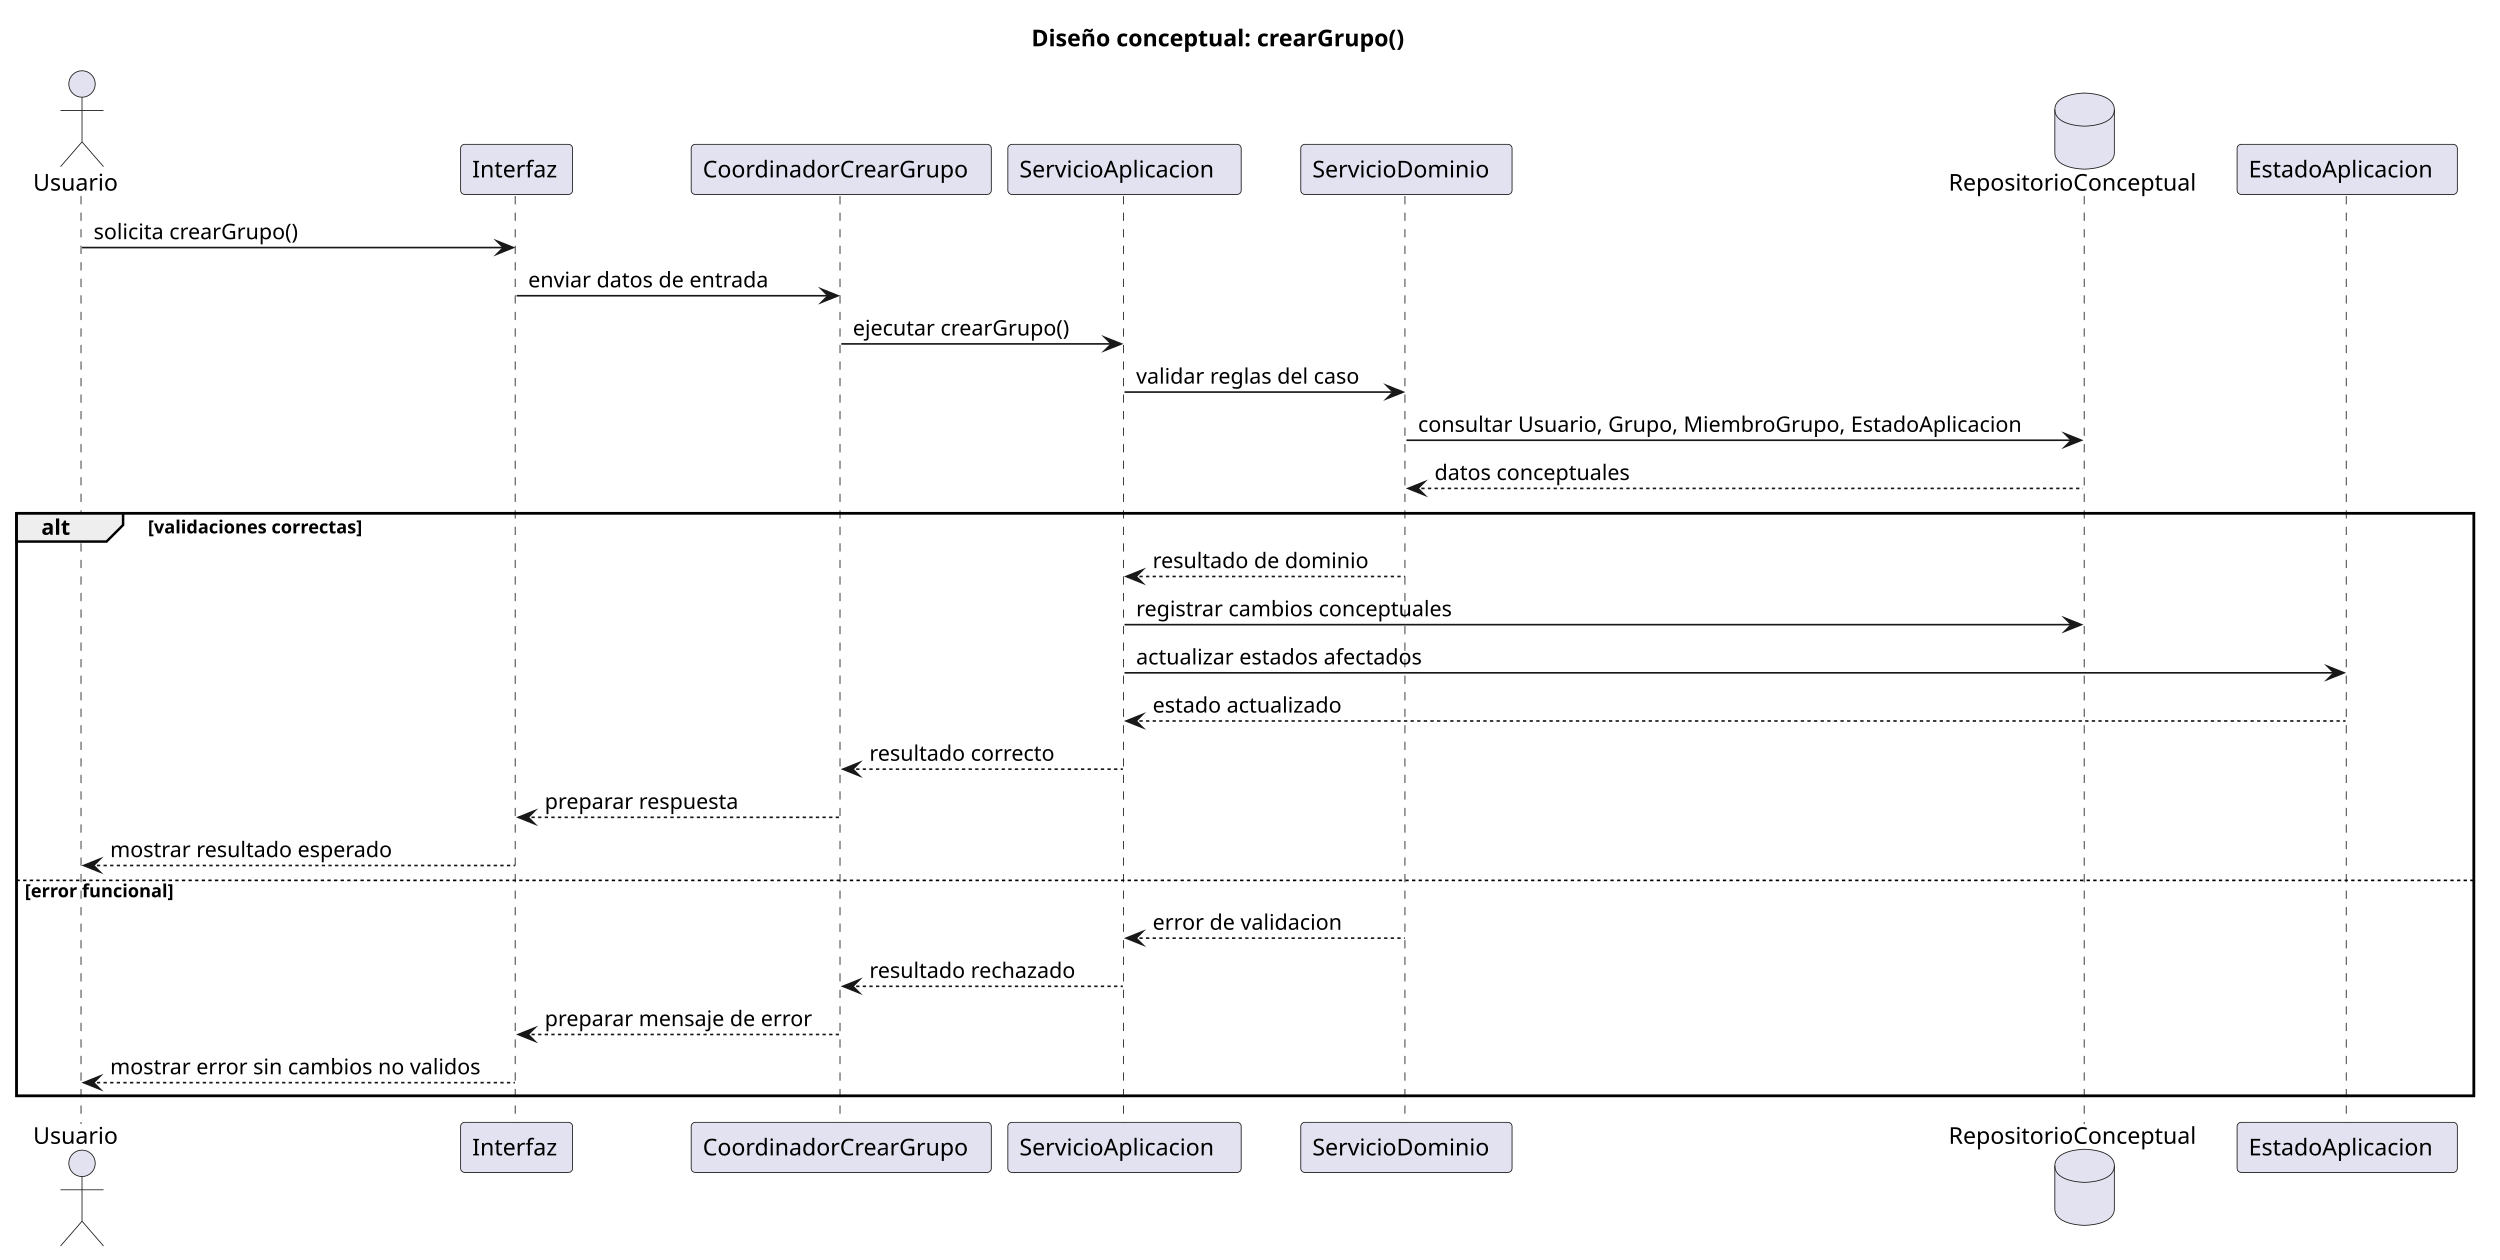
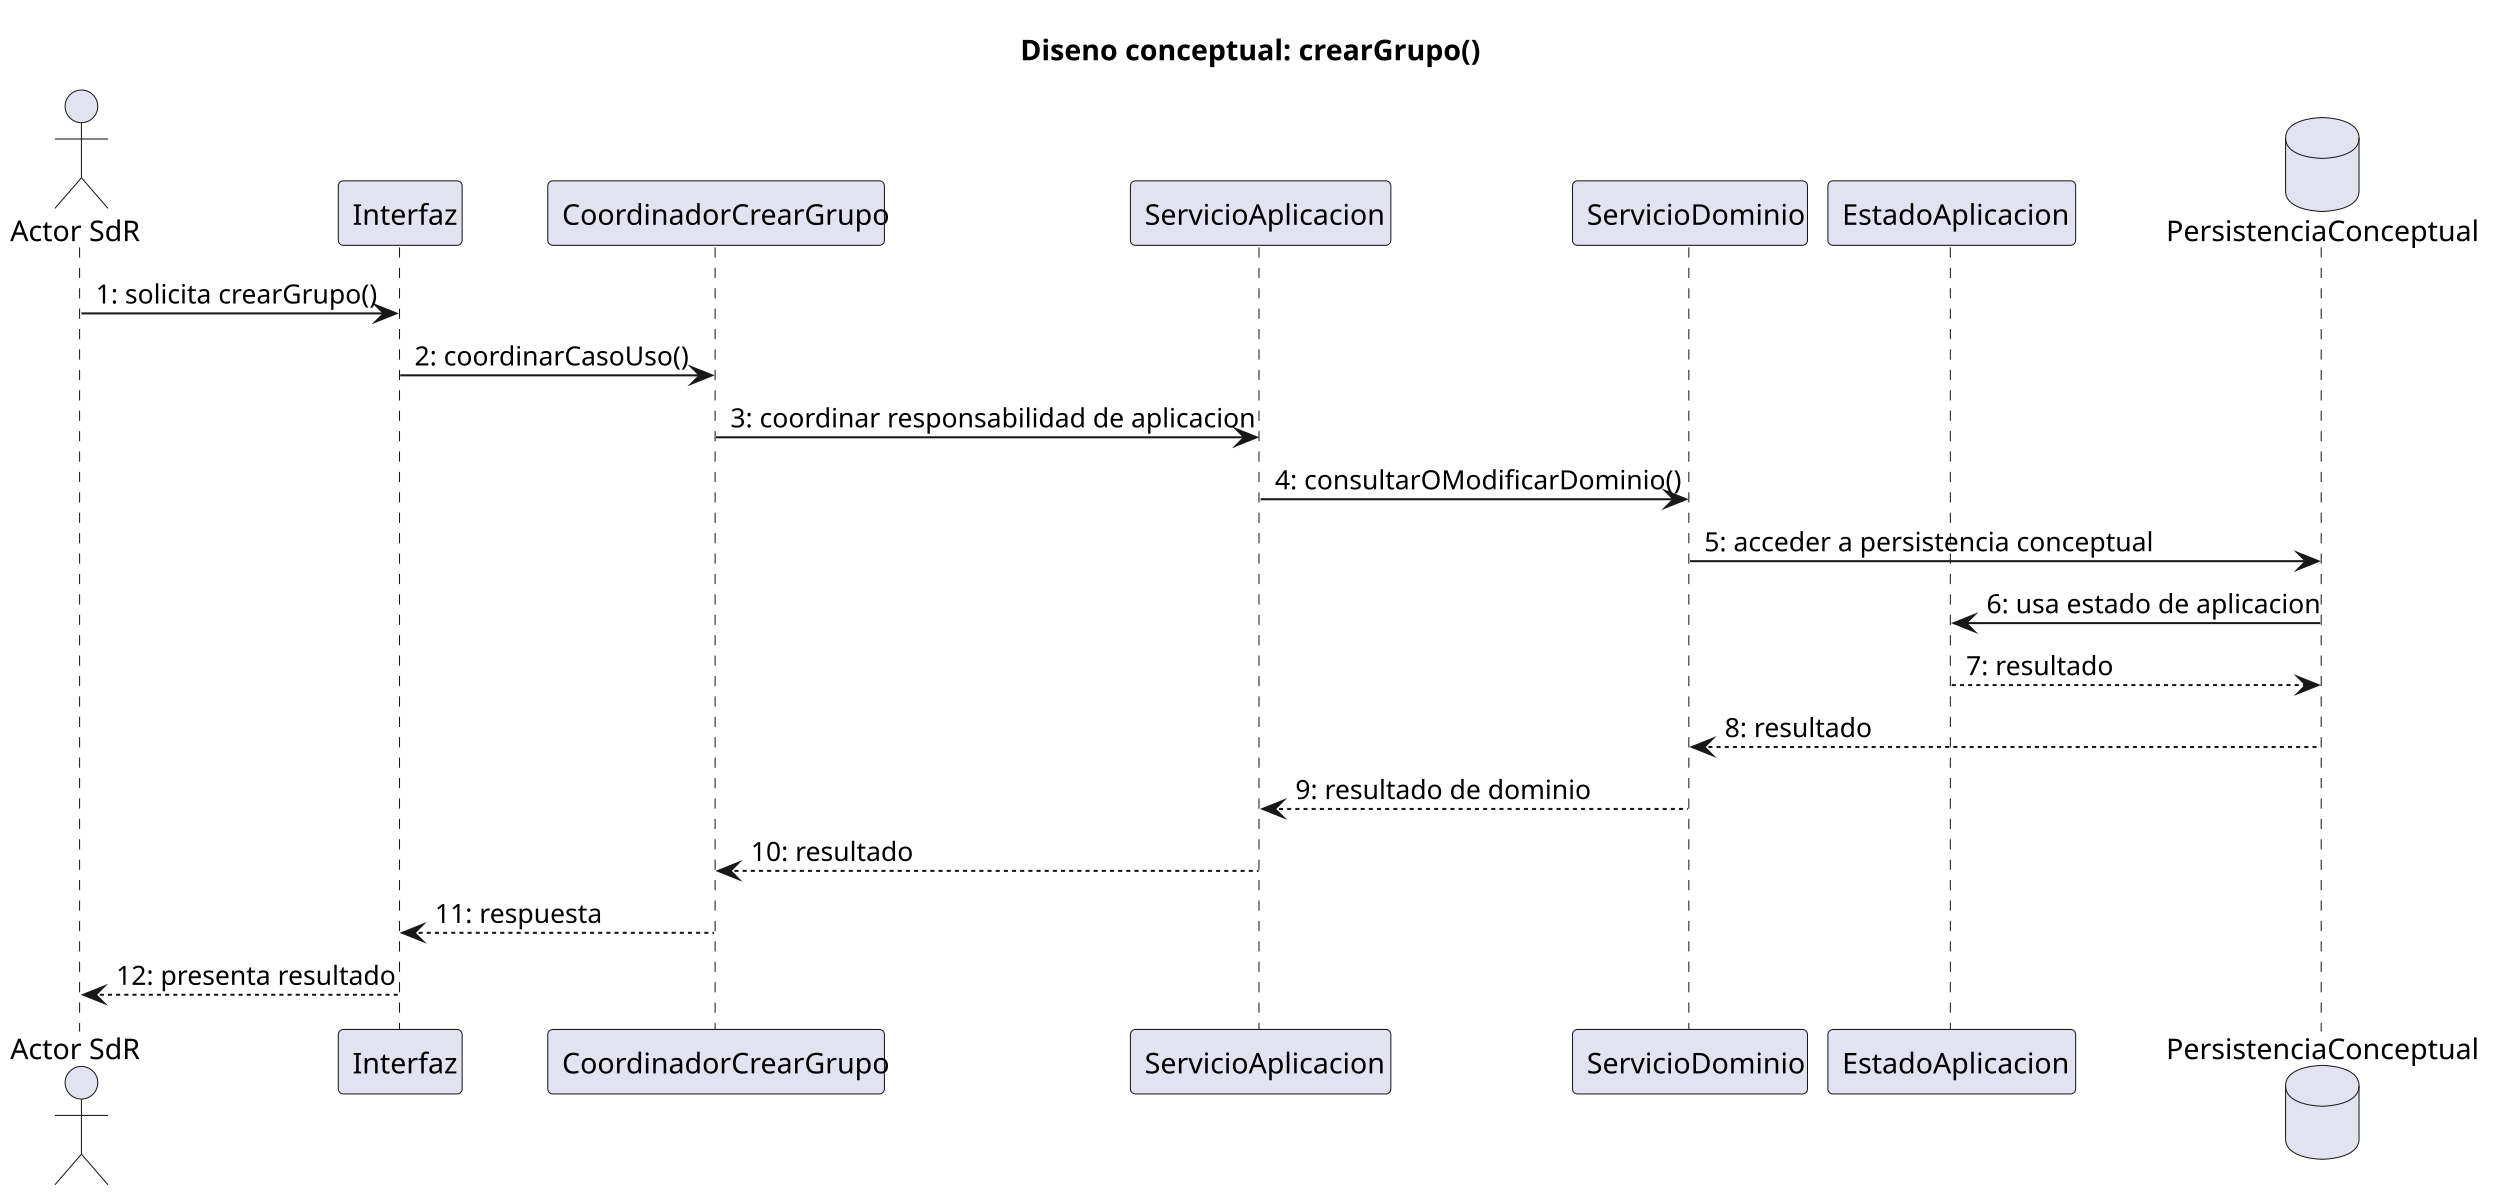
- <svg xmlns="http://www.w3.org/2000/svg" contentStyleType="text/css" data-diagram-type="SEQUENCE" height="762px" preserveAspectRatio="none" style="width:1512px;height:762px;background:#FFFFFF;" version="1.1" viewBox="0 0 1512 762" width="1512px" zoomAndPan="magnify">
+ <svg xmlns="http://www.w3.org/2000/svg" contentStyleType="text/css" data-diagram-type="SEQUENCE" height="589px" preserveAspectRatio="none" style="width:1225px;height:589px;background:#FFFFFF;" version="1.1" viewBox="0 0 1225 589" width="1225px" zoomAndPan="magnify">
  <defs />
  <g>
    <g class="title" data-source-line="1">
-       <text fill="#000000" font-family="sans-serif" font-size="14" font-weight="700" lengthAdjust="spacing" textLength="257.633" x="623.787" y="27.995">Diseño conceptual: crearGrupo()</text>
+       <text fill="#000000" font-family="sans-serif" font-size="14" font-weight="700" lengthAdjust="spacing" textLength="218.593" x="499.937" y="29.533">Diseno conceptual: crearGrupo()</text>
    </g>
-     <rect fill="none" height="352.398" style="stroke:#000000;stroke-width:1.5;" width="1486.207" x="10" y="310.391" />
-     <g class="participant-lifeline" data-entity-uid="part1" data-qualified-name="Usuario" data-source-line="3" id="part1-lifeline">
+     <g class="participant-lifeline" data-entity-uid="part1" data-qualified-name="Actor" data-source-line="3" id="part1-lifeline">
      <g>
-         <rect fill="#000000" fill-opacity="0" height="561.195" width="8" x="45.602" y="118.594" />
-         <line style="stroke:#181818;stroke-width:0.5;stroke-dasharray:5,5;" x1="49" x2="49" y1="118.594" y2="679.789" />
+         <rect fill="#000000" fill-opacity="0" height="384.219" width="8" x="35.9" y="121.219" />
+         <line style="stroke:#181818;stroke-width:0.5;stroke-dasharray:5,5;" x1="39" x2="39" y1="121.219" y2="505.438" />
      </g>
    </g>
    <g class="participant-lifeline" data-entity-uid="part2" data-qualified-name="Interfaz" data-source-line="4" id="part2-lifeline">
      <g>
-         <rect fill="#000000" fill-opacity="0" height="561.195" width="8" x="308.439" y="118.594" />
-         <line style="stroke:#181818;stroke-width:0.5;stroke-dasharray:5,5;" x1="311.581" x2="311.581" y1="118.594" y2="679.789" />
+         <rect fill="#000000" fill-opacity="0" height="384.219" width="8" x="192.109" y="121.219" />
+         <line style="stroke:#181818;stroke-width:0.5;stroke-dasharray:5,5;" x1="195.764" x2="195.764" y1="121.219" y2="505.438" />
      </g>
    </g>
    <g class="participant-lifeline" data-entity-uid="part3" data-qualified-name="Coordinador" data-source-line="5" id="part3-lifeline">
      <g>
-         <rect fill="#000000" fill-opacity="0" height="561.195" width="8" x="504.791" y="118.594" />
-         <line style="stroke:#181818;stroke-width:0.5;stroke-dasharray:5,5;" x1="508.037" x2="508.037" y1="118.594" y2="679.789" />
+         <rect fill="#000000" fill-opacity="0" height="384.219" width="8" x="346.883" y="121.219" />
+         <line style="stroke:#181818;stroke-width:0.5;stroke-dasharray:5,5;" x1="350.401" x2="350.401" y1="121.219" y2="505.438" />
      </g>
    </g>
    <g class="participant-lifeline" data-entity-uid="part4" data-qualified-name="ServicioAplicacion" data-source-line="6" id="part4-lifeline">
      <g>
-         <rect fill="#000000" fill-opacity="0" height="561.195" width="8" x="676.108" y="118.594" />
-         <line style="stroke:#181818;stroke-width:0.5;stroke-dasharray:5,5;" x1="679.544" x2="679.544" y1="118.594" y2="679.789" />
+         <rect fill="#000000" fill-opacity="0" height="384.219" width="8" x="613.707" y="121.219" />
+         <line style="stroke:#181818;stroke-width:0.5;stroke-dasharray:5,5;" x1="616.903" x2="616.903" y1="121.219" y2="505.438" />
      </g>
    </g>
    <g class="participant-lifeline" data-entity-uid="part5" data-qualified-name="ServicioDominio" data-source-line="7" id="part5-lifeline">
      <g>
-         <rect fill="#000000" fill-opacity="0" height="561.195" width="8" x="846.6" y="118.594" />
-         <line style="stroke:#181818;stroke-width:0.5;stroke-dasharray:5,5;" x1="849.707" x2="849.707" y1="118.594" y2="679.789" />
+         <rect fill="#000000" fill-opacity="0" height="384.219" width="8" x="824.099" y="121.219" />
+         <line style="stroke:#181818;stroke-width:0.5;stroke-dasharray:5,5;" x1="827.527" x2="827.527" y1="121.219" y2="505.438" />
      </g>
    </g>
-     <g class="participant-lifeline" data-entity-uid="part6" data-qualified-name="Repositorio" data-source-line="8" id="part6-lifeline">
+     <g class="participant-lifeline" data-entity-uid="part6" data-qualified-name="EstadoAplicacion" data-source-line="8" id="part6-lifeline">
      <g>
-         <rect fill="#000000" fill-opacity="0" height="561.195" width="8" x="1256.759" y="118.594" />
-         <line style="stroke:#181818;stroke-width:0.5;stroke-dasharray:5,5;" x1="1260.517" x2="1260.517" y1="118.594" y2="679.789" />
+         <rect fill="#000000" fill-opacity="0" height="384.219" width="8" x="952.371" y="121.219" />
+         <line style="stroke:#181818;stroke-width:0.5;stroke-dasharray:5,5;" x1="955.671" x2="955.671" y1="121.219" y2="505.438" />
      </g>
    </g>
-     <g class="participant-lifeline" data-entity-uid="part7" data-qualified-name="EstadoAplicacion" data-source-line="9" id="part7-lifeline">
+     <g class="participant-lifeline" data-entity-uid="part7" data-qualified-name="Persistencia" data-source-line="9" id="part7-lifeline">
      <g>
-         <rect fill="#000000" fill-opacity="0" height="561.195" width="8" x="1415.604" y="118.594" />
-         <line style="stroke:#181818;stroke-width:0.5;stroke-dasharray:5,5;" x1="1419.002" x2="1419.002" y1="118.594" y2="679.789" />
+         <rect fill="#000000" fill-opacity="0" height="384.219" width="8" x="1133.926" y="121.219" />
+         <line style="stroke:#181818;stroke-width:0.5;stroke-dasharray:5,5;" x1="1137.385" x2="1137.385" y1="121.219" y2="505.438" />
      </g>
    </g>
-     <g class="participant participant-head" data-entity-uid="part1" data-qualified-name="Usuario" data-source-line="3" id="part1-head">
-       <text fill="#000000" font-family="sans-serif" font-size="14" lengthAdjust="spacing" textLength="53.204" x="20" y="115.292">Usuario</text>
-       <ellipse cx="49.602" cy="50.797" fill="#E2E2F0" rx="8" ry="8" style="stroke:#181818;stroke-width:0.5;" />
-       <path d="M49.602,58.797 L49.602,85.797 M36.602,66.797 L62.602,66.797 M49.602,85.797 L36.602,100.797 M49.602,85.797 L62.602,100.797" fill="none" style="stroke:#181818;stroke-width:0.5;" />
+     <g class="participant participant-head" data-entity-uid="part1" data-qualified-name="Actor" data-source-line="3" id="part1-head">
+       <text fill="#000000" font-family="sans-serif" font-size="14" lengthAdjust="spacing" textLength="63.8" x="5" y="118.143">Actor SdR</text>
+       <ellipse cx="39.9" cy="52.109" fill="#E2E2F0" rx="8" ry="8" style="stroke:#181818;stroke-width:0.5;" />
+       <path d="M39.9,60.109 L39.9,87.109 M26.9,68.109 L52.9,68.109 M39.9,87.109 L26.9,102.109 M39.9,87.109 L52.9,102.109" fill="none" style="stroke:#181818;stroke-width:0.5;" />
    </g>
-     <g class="participant participant-tail" data-entity-uid="part1" data-qualified-name="Usuario" data-source-line="3" id="part1-tail">
-       <text fill="#000000" font-family="sans-serif" font-size="14" lengthAdjust="spacing" textLength="53.204" x="20" y="691.784">Usuario</text>
-       <ellipse cx="49.602" cy="703.586" fill="#E2E2F0" rx="8" ry="8" style="stroke:#181818;stroke-width:0.5;" />
-       <path d="M49.602,711.586 L49.602,738.586 M36.602,719.586 L62.602,719.586 M49.602,738.586 L36.602,753.586 M49.602,738.586 L62.602,753.586" fill="none" style="stroke:#181818;stroke-width:0.5;" />
+     <g class="participant participant-tail" data-entity-uid="part1" data-qualified-name="Actor" data-source-line="3" id="part1-tail">
+       <text fill="#000000" font-family="sans-serif" font-size="14" lengthAdjust="spacing" textLength="63.8" x="5" y="518.971">Actor SdR</text>
+       <ellipse cx="39.9" cy="530.547" fill="#E2E2F0" rx="8" ry="8" style="stroke:#181818;stroke-width:0.5;" />
+       <path d="M39.9,538.547 L39.9,565.547 M26.9,546.547 L52.9,546.547 M39.9,565.547 L26.9,580.547 M39.9,565.547 L52.9,580.547" fill="none" style="stroke:#181818;stroke-width:0.5;" />
    </g>
    <g class="participant participant-head" data-entity-uid="part2" data-qualified-name="Interfaz" data-source-line="4" id="part2-head">
-       <rect fill="#E2E2F0" height="30.297" rx="2.5" ry="2.5" style="stroke:#181818;stroke-width:0.5;" width="67.717" x="278.581" y="87.297" />
-       <text fill="#000000" font-family="sans-serif" font-size="14" lengthAdjust="spacing" textLength="53.717" x="285.581" y="107.292">Interfaz</text>
+       <rect fill="#E2E2F0" height="31.609" rx="2.5" ry="2.5" style="stroke:#181818;stroke-width:0.5;" width="60.69" x="165.764" y="88.609" />
+       <text fill="#000000" font-family="sans-serif" font-size="14" lengthAdjust="spacing" textLength="46.69" x="172.764" y="110.143">Interfaz</text>
    </g>
    <g class="participant participant-tail" data-entity-uid="part2" data-qualified-name="Interfaz" data-source-line="4" id="part2-tail">
-       <rect fill="#E2E2F0" height="30.297" rx="2.5" ry="2.5" style="stroke:#181818;stroke-width:0.5;" width="67.717" x="278.581" y="678.789" />
-       <text fill="#000000" font-family="sans-serif" font-size="14" lengthAdjust="spacing" textLength="53.717" x="285.581" y="698.784">Interfaz</text>
+       <rect fill="#E2E2F0" height="31.609" rx="2.5" ry="2.5" style="stroke:#181818;stroke-width:0.5;" width="60.69" x="165.764" y="504.438" />
+       <text fill="#000000" font-family="sans-serif" font-size="14" lengthAdjust="spacing" textLength="46.69" x="172.764" y="525.971">Interfaz</text>
    </g>
    <g class="participant participant-head" data-entity-uid="part3" data-qualified-name="Coordinador" data-source-line="5" id="part3-head">
-       <rect fill="#E2E2F0" height="30.297" rx="2.5" ry="2.5" style="stroke:#181818;stroke-width:0.5;" width="181.508" x="418.037" y="87.297" />
-       <text fill="#000000" font-family="sans-serif" font-size="14" lengthAdjust="spacing" textLength="167.508" x="425.037" y="107.292">CoordinadorCrearGrupo</text>
+       <rect fill="#E2E2F0" height="31.609" rx="2.5" ry="2.5" style="stroke:#181818;stroke-width:0.5;" width="164.965" x="268.401" y="88.609" />
+       <text fill="#000000" font-family="sans-serif" font-size="14" lengthAdjust="spacing" textLength="150.965" x="275.401" y="110.143">CoordinadorCrearGrupo</text>
    </g>
    <g class="participant participant-tail" data-entity-uid="part3" data-qualified-name="Coordinador" data-source-line="5" id="part3-tail">
-       <rect fill="#E2E2F0" height="30.297" rx="2.5" ry="2.5" style="stroke:#181818;stroke-width:0.5;" width="181.508" x="418.037" y="678.789" />
-       <text fill="#000000" font-family="sans-serif" font-size="14" lengthAdjust="spacing" textLength="167.508" x="425.037" y="698.784">CoordinadorCrearGrupo</text>
+       <rect fill="#E2E2F0" height="31.609" rx="2.5" ry="2.5" style="stroke:#181818;stroke-width:0.5;" width="164.965" x="268.401" y="504.438" />
+       <text fill="#000000" font-family="sans-serif" font-size="14" lengthAdjust="spacing" textLength="150.965" x="275.401" y="525.971">CoordinadorCrearGrupo</text>
    </g>
    <g class="participant participant-head" data-entity-uid="part4" data-qualified-name="ServicioAplicacion" data-source-line="6" id="part4-head">
-       <rect fill="#E2E2F0" height="30.297" rx="2.5" ry="2.5" style="stroke:#181818;stroke-width:0.5;" width="141.128" x="609.544" y="87.297" />
-       <text fill="#000000" font-family="sans-serif" font-size="14" lengthAdjust="spacing" textLength="127.128" x="616.544" y="107.292">ServicioAplicacion</text>
+       <rect fill="#E2E2F0" height="31.609" rx="2.5" ry="2.5" style="stroke:#181818;stroke-width:0.5;" width="127.606" x="553.903" y="88.609" />
+       <text fill="#000000" font-family="sans-serif" font-size="14" lengthAdjust="spacing" textLength="113.606" x="560.903" y="110.143">ServicioAplicacion</text>
    </g>
    <g class="participant participant-tail" data-entity-uid="part4" data-qualified-name="ServicioAplicacion" data-source-line="6" id="part4-tail">
-       <rect fill="#E2E2F0" height="30.297" rx="2.5" ry="2.5" style="stroke:#181818;stroke-width:0.5;" width="141.128" x="609.544" y="678.789" />
-       <text fill="#000000" font-family="sans-serif" font-size="14" lengthAdjust="spacing" textLength="127.128" x="616.544" y="698.784">ServicioAplicacion</text>
+       <rect fill="#E2E2F0" height="31.609" rx="2.5" ry="2.5" style="stroke:#181818;stroke-width:0.5;" width="127.606" x="553.903" y="504.438" />
+       <text fill="#000000" font-family="sans-serif" font-size="14" lengthAdjust="spacing" textLength="113.606" x="560.903" y="525.971">ServicioAplicacion</text>
    </g>
    <g class="participant participant-head" data-entity-uid="part5" data-qualified-name="ServicioDominio" data-source-line="7" id="part5-head">
-       <rect fill="#E2E2F0" height="30.297" rx="2.5" ry="2.5" style="stroke:#181818;stroke-width:0.5;" width="127.784" x="786.707" y="87.297" />
-       <text fill="#000000" font-family="sans-serif" font-size="14" lengthAdjust="spacing" textLength="113.784" x="793.707" y="107.292">ServicioDominio</text>
+       <rect fill="#E2E2F0" height="31.609" rx="2.5" ry="2.5" style="stroke:#181818;stroke-width:0.5;" width="115.144" x="770.527" y="88.609" />
+       <text fill="#000000" font-family="sans-serif" font-size="14" lengthAdjust="spacing" textLength="101.144" x="777.527" y="110.143">ServicioDominio</text>
    </g>
    <g class="participant participant-tail" data-entity-uid="part5" data-qualified-name="ServicioDominio" data-source-line="7" id="part5-tail">
-       <rect fill="#E2E2F0" height="30.297" rx="2.5" ry="2.5" style="stroke:#181818;stroke-width:0.5;" width="127.784" x="786.707" y="678.789" />
-       <text fill="#000000" font-family="sans-serif" font-size="14" lengthAdjust="spacing" textLength="113.784" x="793.707" y="698.784">ServicioDominio</text>
+       <rect fill="#E2E2F0" height="31.609" rx="2.5" ry="2.5" style="stroke:#181818;stroke-width:0.5;" width="115.144" x="770.527" y="504.438" />
+       <text fill="#000000" font-family="sans-serif" font-size="14" lengthAdjust="spacing" textLength="101.144" x="777.527" y="525.971">ServicioDominio</text>
    </g>
-     <g class="participant participant-head" data-entity-uid="part6" data-qualified-name="Repositorio" data-source-line="8" id="part6-head">
-       <text fill="#000000" font-family="sans-serif" font-size="14" lengthAdjust="spacing" textLength="158.484" x="1178.517" y="115.292">RepositorioConceptual</text>
-       <path d="M1242.759,66.297 C1242.759,56.297 1260.759,56.297 1260.759,56.297 C1260.759,56.297 1278.759,56.297 1278.759,66.297 L1278.759,92.297 C1278.759,102.297 1260.759,102.297 1260.759,102.297 C1260.759,102.297 1242.759,102.297 1242.759,92.297 L1242.759,66.297" fill="#E2E2F0" style="stroke:#181818;stroke-width:0.5;" />
-       <path d="M1242.759,66.297 C1242.759,76.297 1260.759,76.297 1260.759,76.297 C1260.759,76.297 1278.759,76.297 1278.759,66.297" fill="none" style="stroke:#181818;stroke-width:0.5;" />
+     <g class="participant participant-head" data-entity-uid="part6" data-qualified-name="EstadoAplicacion" data-source-line="8" id="part6-head">
+       <rect fill="#E2E2F0" height="31.609" rx="2.5" ry="2.5" style="stroke:#181818;stroke-width:0.5;" width="121.399" x="895.671" y="88.609" />
+       <text fill="#000000" font-family="sans-serif" font-size="14" lengthAdjust="spacing" textLength="107.399" x="902.671" y="110.143">EstadoAplicacion</text>
    </g>
-     <g class="participant participant-tail" data-entity-uid="part6" data-qualified-name="Repositorio" data-source-line="8" id="part6-tail">
-       <text fill="#000000" font-family="sans-serif" font-size="14" lengthAdjust="spacing" textLength="158.484" x="1178.517" y="691.784">RepositorioConceptual</text>
-       <path d="M1242.759,705.086 C1242.759,695.086 1260.759,695.086 1260.759,695.086 C1260.759,695.086 1278.759,695.086 1278.759,705.086 L1278.759,731.086 C1278.759,741.086 1260.759,741.086 1260.759,741.086 C1260.759,741.086 1242.759,741.086 1242.759,731.086 L1242.759,705.086" fill="#E2E2F0" style="stroke:#181818;stroke-width:0.5;" />
-       <path d="M1242.759,705.086 C1242.759,715.086 1260.759,715.086 1260.759,715.086 C1260.759,715.086 1278.759,715.086 1278.759,705.086" fill="none" style="stroke:#181818;stroke-width:0.5;" />
+     <g class="participant participant-tail" data-entity-uid="part6" data-qualified-name="EstadoAplicacion" data-source-line="8" id="part6-tail">
+       <rect fill="#E2E2F0" height="31.609" rx="2.5" ry="2.5" style="stroke:#181818;stroke-width:0.5;" width="121.399" x="895.671" y="504.438" />
+       <text fill="#000000" font-family="sans-serif" font-size="14" lengthAdjust="spacing" textLength="107.399" x="902.671" y="525.971">EstadoAplicacion</text>
    </g>
-     <g class="participant participant-head" data-entity-uid="part7" data-qualified-name="EstadoAplicacion" data-source-line="9" id="part7-head">
-       <rect fill="#E2E2F0" height="30.297" rx="2.5" ry="2.5" style="stroke:#181818;stroke-width:0.5;" width="133.205" x="1353.002" y="87.297" />
-       <text fill="#000000" font-family="sans-serif" font-size="14" lengthAdjust="spacing" textLength="119.205" x="1360.002" y="107.292">EstadoAplicacion</text>
+     <g class="participant participant-head" data-entity-uid="part7" data-qualified-name="Persistencia" data-source-line="9" id="part7-head">
+       <text fill="#000000" font-family="sans-serif" font-size="14" lengthAdjust="spacing" textLength="147.082" x="1061.385" y="118.143">PersistenciaConceptual</text>
+       <path d="M1119.926,67.609 C1119.926,57.609 1137.926,57.609 1137.926,57.609 C1137.926,57.609 1155.926,57.609 1155.926,67.609 L1155.926,93.609 C1155.926,103.609 1137.926,103.609 1137.926,103.609 C1137.926,103.609 1119.926,103.609 1119.926,93.609 L1119.926,67.609" fill="#E2E2F0" style="stroke:#181818;stroke-width:0.5;" />
+       <path d="M1119.926,67.609 C1119.926,77.609 1137.926,77.609 1137.926,77.609 C1137.926,77.609 1155.926,77.609 1155.926,67.609" fill="none" style="stroke:#181818;stroke-width:0.5;" />
    </g>
-     <g class="participant participant-tail" data-entity-uid="part7" data-qualified-name="EstadoAplicacion" data-source-line="9" id="part7-tail">
-       <rect fill="#E2E2F0" height="30.297" rx="2.5" ry="2.5" style="stroke:#181818;stroke-width:0.5;" width="133.205" x="1353.002" y="678.789" />
-       <text fill="#000000" font-family="sans-serif" font-size="14" lengthAdjust="spacing" textLength="119.205" x="1360.002" y="698.784">EstadoAplicacion</text>
+     <g class="participant participant-tail" data-entity-uid="part7" data-qualified-name="Persistencia" data-source-line="9" id="part7-tail">
+       <text fill="#000000" font-family="sans-serif" font-size="14" lengthAdjust="spacing" textLength="147.082" x="1061.385" y="518.971">PersistenciaConceptual</text>
+       <path d="M1119.926,532.047 C1119.926,522.047 1137.926,522.047 1137.926,522.047 C1137.926,522.047 1155.926,522.047 1155.926,532.047 L1155.926,558.047 C1155.926,568.047 1137.926,568.047 1137.926,568.047 C1137.926,568.047 1119.926,568.047 1119.926,558.047 L1119.926,532.047" fill="#E2E2F0" style="stroke:#181818;stroke-width:0.5;" />
+       <path d="M1119.926,532.047 C1119.926,542.047 1137.926,542.047 1137.926,542.047 C1137.926,542.047 1155.926,542.047 1155.926,532.047" fill="none" style="stroke:#181818;stroke-width:0.5;" />
    </g>
    <g class="message" data-entity-1="part1" data-entity-2="part2" data-source-line="11" id="msg1">
-       <polygon fill="#181818" points="300.439,145.727,310.439,149.727,300.439,153.727,304.439,149.727" style="stroke:#181818;stroke-width:1;stroke-linejoin:miter;stroke-miterlimit:10;" />
-       <line style="stroke:#181818;stroke-width:1;" x1="49.602" x2="306.439" y1="149.727" y2="149.727" />
-       <text fill="#000000" font-family="sans-serif" font-size="13" lengthAdjust="spacing" textLength="133.713" x="56.602" y="144.661">solicita crearGrupo()</text>
+       <polygon fill="#181818" points="184.109,149.57,194.109,153.57,184.109,157.57,188.109,153.57" style="stroke:#181818;stroke-width:1;stroke-linejoin:miter;stroke-miterlimit:10;" />
+       <line style="stroke:#181818;stroke-width:1;" x1="39.9" x2="190.109" y1="153.57" y2="153.57" />
+       <text fill="#000000" font-family="sans-serif" font-size="13" lengthAdjust="spacing" textLength="132.209" x="46.9" y="148.714">1: solicita crearGrupo()</text>
    </g>
    <g class="message" data-entity-1="part2" data-entity-2="part3" data-source-line="12" id="msg2">
-       <polygon fill="#181818" points="496.791,174.859,506.791,178.859,496.791,182.859,500.791,178.859" style="stroke:#181818;stroke-width:1;stroke-linejoin:miter;stroke-miterlimit:10;" />
-       <line style="stroke:#181818;stroke-width:1;" x1="312.439" x2="502.791" y1="178.859" y2="178.859" />
-       <text fill="#000000" font-family="sans-serif" font-size="13" lengthAdjust="spacing" textLength="156.406" x="319.439" y="173.793">enviar datos de entrada</text>
+       <polygon fill="#181818" points="338.883,179.922,348.883,183.922,338.883,187.922,342.883,183.922" style="stroke:#181818;stroke-width:1;stroke-linejoin:miter;stroke-miterlimit:10;" />
+       <line style="stroke:#181818;stroke-width:1;" x1="196.109" x2="344.883" y1="183.922" y2="183.922" />
+       <text fill="#000000" font-family="sans-serif" font-size="13" lengthAdjust="spacing" textLength="130.774" x="203.109" y="179.065">2: coordinarCasoUso()</text>
    </g>
    <g class="message" data-entity-1="part3" data-entity-2="part4" data-source-line="13" id="msg3">
-       <polygon fill="#181818" points="668.108,203.992,678.108,207.992,668.108,211.992,672.108,207.992" style="stroke:#181818;stroke-width:1;stroke-linejoin:miter;stroke-miterlimit:10;" />
-       <line style="stroke:#181818;stroke-width:1;" x1="508.791" x2="674.108" y1="207.992" y2="207.992" />
-       <text fill="#000000" font-family="sans-serif" font-size="13" lengthAdjust="spacing" textLength="141.343" x="515.79" y="202.926">ejecutar crearGrupo()</text>
+       <polygon fill="#181818" points="605.707,210.273,615.707,214.273,605.707,218.273,609.707,214.273" style="stroke:#181818;stroke-width:1;stroke-linejoin:miter;stroke-miterlimit:10;" />
+       <line style="stroke:#181818;stroke-width:1;" x1="350.883" x2="611.707" y1="214.273" y2="214.273" />
+       <text fill="#000000" font-family="sans-serif" font-size="13" lengthAdjust="spacing" textLength="242.823" x="357.883" y="209.417">3: coordinar responsabilidad de aplicacion</text>
    </g>
    <g class="message" data-entity-1="part4" data-entity-2="part5" data-source-line="14" id="msg4">
-       <polygon fill="#181818" points="838.6,233.125,848.6,237.125,838.6,241.125,842.6,237.125" style="stroke:#181818;stroke-width:1;stroke-linejoin:miter;stroke-miterlimit:10;" />
-       <line style="stroke:#181818;stroke-width:1;" x1="680.108" x2="844.6" y1="237.125" y2="237.125" />
-       <text fill="#000000" font-family="sans-serif" font-size="13" lengthAdjust="spacing" textLength="146.491" x="687.108" y="232.059">validar reglas del caso</text>
+       <polygon fill="#181818" points="816.099,240.625,826.099,244.625,816.099,248.625,820.099,244.625" style="stroke:#181818;stroke-width:1;stroke-linejoin:miter;stroke-miterlimit:10;" />
+       <line style="stroke:#181818;stroke-width:1;" x1="617.707" x2="822.099" y1="244.625" y2="244.625" />
+       <text fill="#000000" font-family="sans-serif" font-size="13" lengthAdjust="spacing" textLength="186.393" x="624.707" y="239.769">4: consultarOModificarDominio()</text>
    </g>
-     <g class="message" data-entity-1="part5" data-entity-2="part6" data-source-line="15" id="msg5">
-       <polygon fill="#181818" points="1248.759,262.258,1258.759,266.258,1248.759,270.258,1252.759,266.258" style="stroke:#181818;stroke-width:1;stroke-linejoin:miter;stroke-miterlimit:10;" />
-       <line style="stroke:#181818;stroke-width:1;" x1="850.6" x2="1254.759" y1="266.258" y2="266.258" />
-       <text fill="#000000" font-family="sans-serif" font-size="13" lengthAdjust="spacing" textLength="386.16" x="857.6" y="261.192">consultar Usuario, Grupo, MiembroGrupo, EstadoAplicacion</text>
+     <g class="message" data-entity-1="part5" data-entity-2="part7" data-source-line="15" id="msg5">
+       <polygon fill="#181818" points="1125.926,270.977,1135.926,274.977,1125.926,278.977,1129.926,274.977" style="stroke:#181818;stroke-width:1;stroke-linejoin:miter;stroke-miterlimit:10;" />
+       <line style="stroke:#181818;stroke-width:1;" x1="828.099" x2="1131.926" y1="274.977" y2="274.977" />
+       <text fill="#000000" font-family="sans-serif" font-size="13" lengthAdjust="spacing" textLength="211.015" x="835.099" y="270.12">5: acceder a persistencia conceptual</text>
    </g>
-     <g class="message" data-entity-1="part6" data-entity-2="part5" data-source-line="16" id="msg6">
-       <polygon fill="#181818" points="861.6,291.391,851.6,295.391,861.6,299.391,857.6,295.391" style="stroke:#181818;stroke-width:1;stroke-linejoin:miter;stroke-miterlimit:10;" />
-       <line style="stroke:#181818;stroke-width:1;stroke-dasharray:2,2;" x1="855.6" x2="1259.759" y1="295.391" y2="295.391" />
-       <text fill="#000000" font-family="sans-serif" font-size="13" lengthAdjust="spacing" textLength="126.598" x="867.6" y="290.325">datos conceptuales</text>
+     <g class="message" data-entity-1="part7" data-entity-2="part6" data-source-line="16" id="msg6">
+       <polygon fill="#181818" points="967.371,301.328,957.371,305.328,967.371,309.328,963.371,305.328" style="stroke:#181818;stroke-width:1;stroke-linejoin:miter;stroke-miterlimit:10;" />
+       <line style="stroke:#181818;stroke-width:1;" x1="961.371" x2="1136.926" y1="305.328" y2="305.328" />
+       <text fill="#000000" font-family="sans-serif" font-size="13" lengthAdjust="spacing" textLength="157.555" x="973.371" y="300.472">6: usa estado de aplicacion</text>
    </g>
-     <path d="M10,310.391 L74.443,310.391 L74.443,317.523 L64.443,327.523 L10,327.523 L10,310.391" fill="#EEEEEE" style="stroke:#000000;stroke-width:1.5;" />
-     <rect fill="none" height="352.398" style="stroke:#000000;stroke-width:1.5;" width="1486.207" x="10" y="310.391" />
-     <text fill="#000000" font-family="sans-serif" font-size="13" font-weight="700" lengthAdjust="spacing" textLength="19.443" x="25" y="323.457">alt</text>
-     <text fill="#000000" font-family="sans-serif" font-size="11" font-weight="700" lengthAdjust="spacing" textLength="149.139" x="89.443" y="322.601">[validaciones correctas]</text>
-     <g class="message" data-entity-1="part5" data-entity-2="part4" data-source-line="19" id="msg7">
-       <polygon fill="#181818" points="691.108,344.656,681.108,348.656,691.108,352.656,687.108,348.656" style="stroke:#181818;stroke-width:1;stroke-linejoin:miter;stroke-miterlimit:10;" />
-       <line style="stroke:#181818;stroke-width:1;stroke-dasharray:2,2;" x1="685.108" x2="849.6" y1="348.656" y2="348.656" />
-       <text fill="#000000" font-family="sans-serif" font-size="13" lengthAdjust="spacing" textLength="138.036" x="697.108" y="343.59">resultado de dominio</text>
+     <g class="message" data-entity-1="part6" data-entity-2="part7" data-source-line="17" id="msg7">
+       <polygon fill="#181818" points="1125.926,331.68,1135.926,335.68,1125.926,339.68,1129.926,335.68" style="stroke:#181818;stroke-width:1;stroke-linejoin:miter;stroke-miterlimit:10;" />
+       <line style="stroke:#181818;stroke-width:1;stroke-dasharray:2,2;" x1="956.371" x2="1131.926" y1="335.68" y2="335.68" />
+       <text fill="#000000" font-family="sans-serif" font-size="13" lengthAdjust="spacing" textLength="67.933" x="963.371" y="330.823">7: resultado</text>
    </g>
-     <g class="message" data-entity-1="part4" data-entity-2="part6" data-source-line="20" id="msg8">
-       <polygon fill="#181818" points="1248.759,373.789,1258.759,377.789,1248.759,381.789,1252.759,377.789" style="stroke:#181818;stroke-width:1;stroke-linejoin:miter;stroke-miterlimit:10;" />
-       <line style="stroke:#181818;stroke-width:1;" x1="680.108" x2="1254.759" y1="377.789" y2="377.789" />
-       <text fill="#000000" font-family="sans-serif" font-size="13" lengthAdjust="spacing" textLength="204.788" x="687.108" y="372.723">registrar cambios conceptuales</text>
+     <g class="message" data-entity-1="part7" data-entity-2="part5" data-source-line="18" id="msg8">
+       <polygon fill="#181818" points="839.099,362.031,829.099,366.031,839.099,370.031,835.099,366.031" style="stroke:#181818;stroke-width:1;stroke-linejoin:miter;stroke-miterlimit:10;" />
+       <line style="stroke:#181818;stroke-width:1;stroke-dasharray:2,2;" x1="833.099" x2="1136.926" y1="366.031" y2="366.031" />
+       <text fill="#000000" font-family="sans-serif" font-size="13" lengthAdjust="spacing" textLength="67.933" x="845.099" y="361.175">8: resultado</text>
    </g>
-     <g class="message" data-entity-1="part4" data-entity-2="part7" data-source-line="21" id="msg9">
-       <polygon fill="#181818" points="1407.604,402.922,1417.604,406.922,1407.604,410.922,1411.604,406.922" style="stroke:#181818;stroke-width:1;stroke-linejoin:miter;stroke-miterlimit:10;" />
-       <line style="stroke:#181818;stroke-width:1;" x1="680.108" x2="1413.604" y1="406.922" y2="406.922" />
-       <text fill="#000000" font-family="sans-serif" font-size="13" lengthAdjust="spacing" textLength="186.583" x="687.108" y="401.856">actualizar estados afectados</text>
+     <g class="message" data-entity-1="part5" data-entity-2="part4" data-source-line="19" id="msg9">
+       <polygon fill="#181818" points="628.707,392.383,618.707,396.383,628.707,400.383,624.707,396.383" style="stroke:#181818;stroke-width:1;stroke-linejoin:miter;stroke-miterlimit:10;" />
+       <line style="stroke:#181818;stroke-width:1;stroke-dasharray:2,2;" x1="622.707" x2="827.099" y1="396.383" y2="396.383" />
+       <text fill="#000000" font-family="sans-serif" font-size="13" lengthAdjust="spacing" textLength="135.142" x="634.707" y="391.526">9: resultado de dominio</text>
    </g>
-     <g class="message" data-entity-1="part7" data-entity-2="part4" data-source-line="22" id="msg10">
-       <polygon fill="#181818" points="691.108,432.055,681.108,436.055,691.108,440.055,687.108,436.055" style="stroke:#181818;stroke-width:1;stroke-linejoin:miter;stroke-miterlimit:10;" />
-       <line style="stroke:#181818;stroke-width:1;stroke-dasharray:2,2;" x1="685.108" x2="1418.604" y1="436.055" y2="436.055" />
-       <text fill="#000000" font-family="sans-serif" font-size="13" lengthAdjust="spacing" textLength="122.808" x="697.108" y="430.989">estado actualizado</text>
+     <g class="message" data-entity-1="part4" data-entity-2="part3" data-source-line="20" id="msg10">
+       <polygon fill="#181818" points="361.883,422.734,351.883,426.734,361.883,430.734,357.883,426.734" style="stroke:#181818;stroke-width:1;stroke-linejoin:miter;stroke-miterlimit:10;" />
+       <line style="stroke:#181818;stroke-width:1;stroke-dasharray:2,2;" x1="355.883" x2="616.707" y1="426.734" y2="426.734" />
+       <text fill="#000000" font-family="sans-serif" font-size="13" lengthAdjust="spacing" textLength="75.163" x="367.883" y="421.878">10: resultado</text>
    </g>
-     <g class="message" data-entity-1="part4" data-entity-2="part3" data-source-line="23" id="msg11">
-       <polygon fill="#181818" points="519.79,461.188,509.791,465.188,519.79,469.188,515.79,465.188" style="stroke:#181818;stroke-width:1;stroke-linejoin:miter;stroke-miterlimit:10;" />
-       <line style="stroke:#181818;stroke-width:1;stroke-dasharray:2,2;" x1="513.79" x2="679.108" y1="465.188" y2="465.188" />
-       <text fill="#000000" font-family="sans-serif" font-size="13" lengthAdjust="spacing" textLength="119.355" x="525.79" y="460.122">resultado correcto</text>
+     <g class="message" data-entity-1="part3" data-entity-2="part2" data-source-line="21" id="msg11">
+       <polygon fill="#181818" points="207.109,453.086,197.109,457.086,207.109,461.086,203.109,457.086" style="stroke:#181818;stroke-width:1;stroke-linejoin:miter;stroke-miterlimit:10;" />
+       <line style="stroke:#181818;stroke-width:1;stroke-dasharray:2,2;" x1="201.109" x2="349.883" y1="457.086" y2="457.086" />
+       <text fill="#000000" font-family="sans-serif" font-size="13" lengthAdjust="spacing" textLength="78.774" x="213.109" y="452.229">11: respuesta</text>
    </g>
-     <g class="message" data-entity-1="part3" data-entity-2="part2" data-source-line="24" id="msg12">
-       <polygon fill="#181818" points="323.439,490.32,313.439,494.32,323.439,498.32,319.439,494.32" style="stroke:#181818;stroke-width:1;stroke-linejoin:miter;stroke-miterlimit:10;" />
-       <line style="stroke:#181818;stroke-width:1;stroke-dasharray:2,2;" x1="317.439" x2="507.791" y1="494.32" y2="494.32" />
-       <text fill="#000000" font-family="sans-serif" font-size="13" lengthAdjust="spacing" textLength="125.043" x="329.439" y="489.254">preparar respuesta</text>
-     </g>
-     <g class="message" data-entity-1="part2" data-entity-2="part1" data-source-line="25" id="msg13">
-       <polygon fill="#181818" points="60.602,519.453,50.602,523.453,60.602,527.453,56.602,523.453" style="stroke:#181818;stroke-width:1;stroke-linejoin:miter;stroke-miterlimit:10;" />
-       <line style="stroke:#181818;stroke-width:1;stroke-dasharray:2,2;" x1="54.602" x2="311.439" y1="523.453" y2="523.453" />
-       <text fill="#000000" font-family="sans-serif" font-size="13" lengthAdjust="spacing" textLength="181.181" x="66.602" y="518.387">mostrar resultado esperado</text>
-     </g>
-     <line style="stroke:#000000;stroke-width:1;stroke-dasharray:2,2;" x1="10" x2="1496.207" y1="532.453" y2="532.453" />
-     <text fill="#000000" font-family="sans-serif" font-size="11" font-weight="700" lengthAdjust="spacing" textLength="102.497" x="15" y="542.664">[error funcional]</text>
-     <g class="message" data-entity-1="part5" data-entity-2="part4" data-source-line="27" id="msg14">
-       <polygon fill="#181818" points="691.108,563.391,681.108,567.391,691.108,571.391,687.108,567.391" style="stroke:#181818;stroke-width:1;stroke-linejoin:miter;stroke-miterlimit:10;" />
-       <line style="stroke:#181818;stroke-width:1;stroke-dasharray:2,2;" x1="685.108" x2="849.6" y1="567.391" y2="567.391" />
-       <text fill="#000000" font-family="sans-serif" font-size="13" lengthAdjust="spacing" textLength="122.554" x="697.108" y="562.325">error de validacion</text>
-     </g>
-     <g class="message" data-entity-1="part4" data-entity-2="part3" data-source-line="28" id="msg15">
-       <polygon fill="#181818" points="519.79,592.523,509.791,596.523,519.79,600.523,515.79,596.523" style="stroke:#181818;stroke-width:1;stroke-linejoin:miter;stroke-miterlimit:10;" />
-       <line style="stroke:#181818;stroke-width:1;stroke-dasharray:2,2;" x1="513.79" x2="679.108" y1="596.523" y2="596.523" />
-       <text fill="#000000" font-family="sans-serif" font-size="13" lengthAdjust="spacing" textLength="133.06" x="525.79" y="591.457">resultado rechazado</text>
-     </g>
-     <g class="message" data-entity-1="part3" data-entity-2="part2" data-source-line="29" id="msg16">
-       <polygon fill="#181818" points="323.439,621.656,313.439,625.656,323.439,629.656,319.439,625.656" style="stroke:#181818;stroke-width:1;stroke-linejoin:miter;stroke-miterlimit:10;" />
-       <line style="stroke:#181818;stroke-width:1;stroke-dasharray:2,2;" x1="317.439" x2="507.791" y1="625.656" y2="625.656" />
-       <text fill="#000000" font-family="sans-serif" font-size="13" lengthAdjust="spacing" textLength="172.352" x="329.439" y="620.59">preparar mensaje de error</text>
-     </g>
-     <g class="message" data-entity-1="part2" data-entity-2="part1" data-source-line="30" id="msg17">
-       <polygon fill="#181818" points="60.602,650.789,50.602,654.789,60.602,658.789,56.602,654.789" style="stroke:#181818;stroke-width:1;stroke-linejoin:miter;stroke-miterlimit:10;" />
-       <line style="stroke:#181818;stroke-width:1;stroke-dasharray:2,2;" x1="54.602" x2="311.439" y1="654.789" y2="654.789" />
-       <text fill="#000000" font-family="sans-serif" font-size="13" lengthAdjust="spacing" textLength="238.837" x="66.602" y="649.723">mostrar error sin cambios no validos</text>
+     <g class="message" data-entity-1="part2" data-entity-2="part1" data-source-line="22" id="msg12">
+       <polygon fill="#181818" points="50.9,483.438,40.9,487.438,50.9,491.438,46.9,487.438" style="stroke:#181818;stroke-width:1;stroke-linejoin:miter;stroke-miterlimit:10;" />
+       <line style="stroke:#181818;stroke-width:1;stroke-dasharray:2,2;" x1="44.9" x2="195.109" y1="487.438" y2="487.438" />
+       <text fill="#000000" font-family="sans-serif" font-size="13" lengthAdjust="spacing" textLength="129.365" x="56.9" y="482.581">12: presenta resultado</text>
    </g>
  </g>
</svg>
